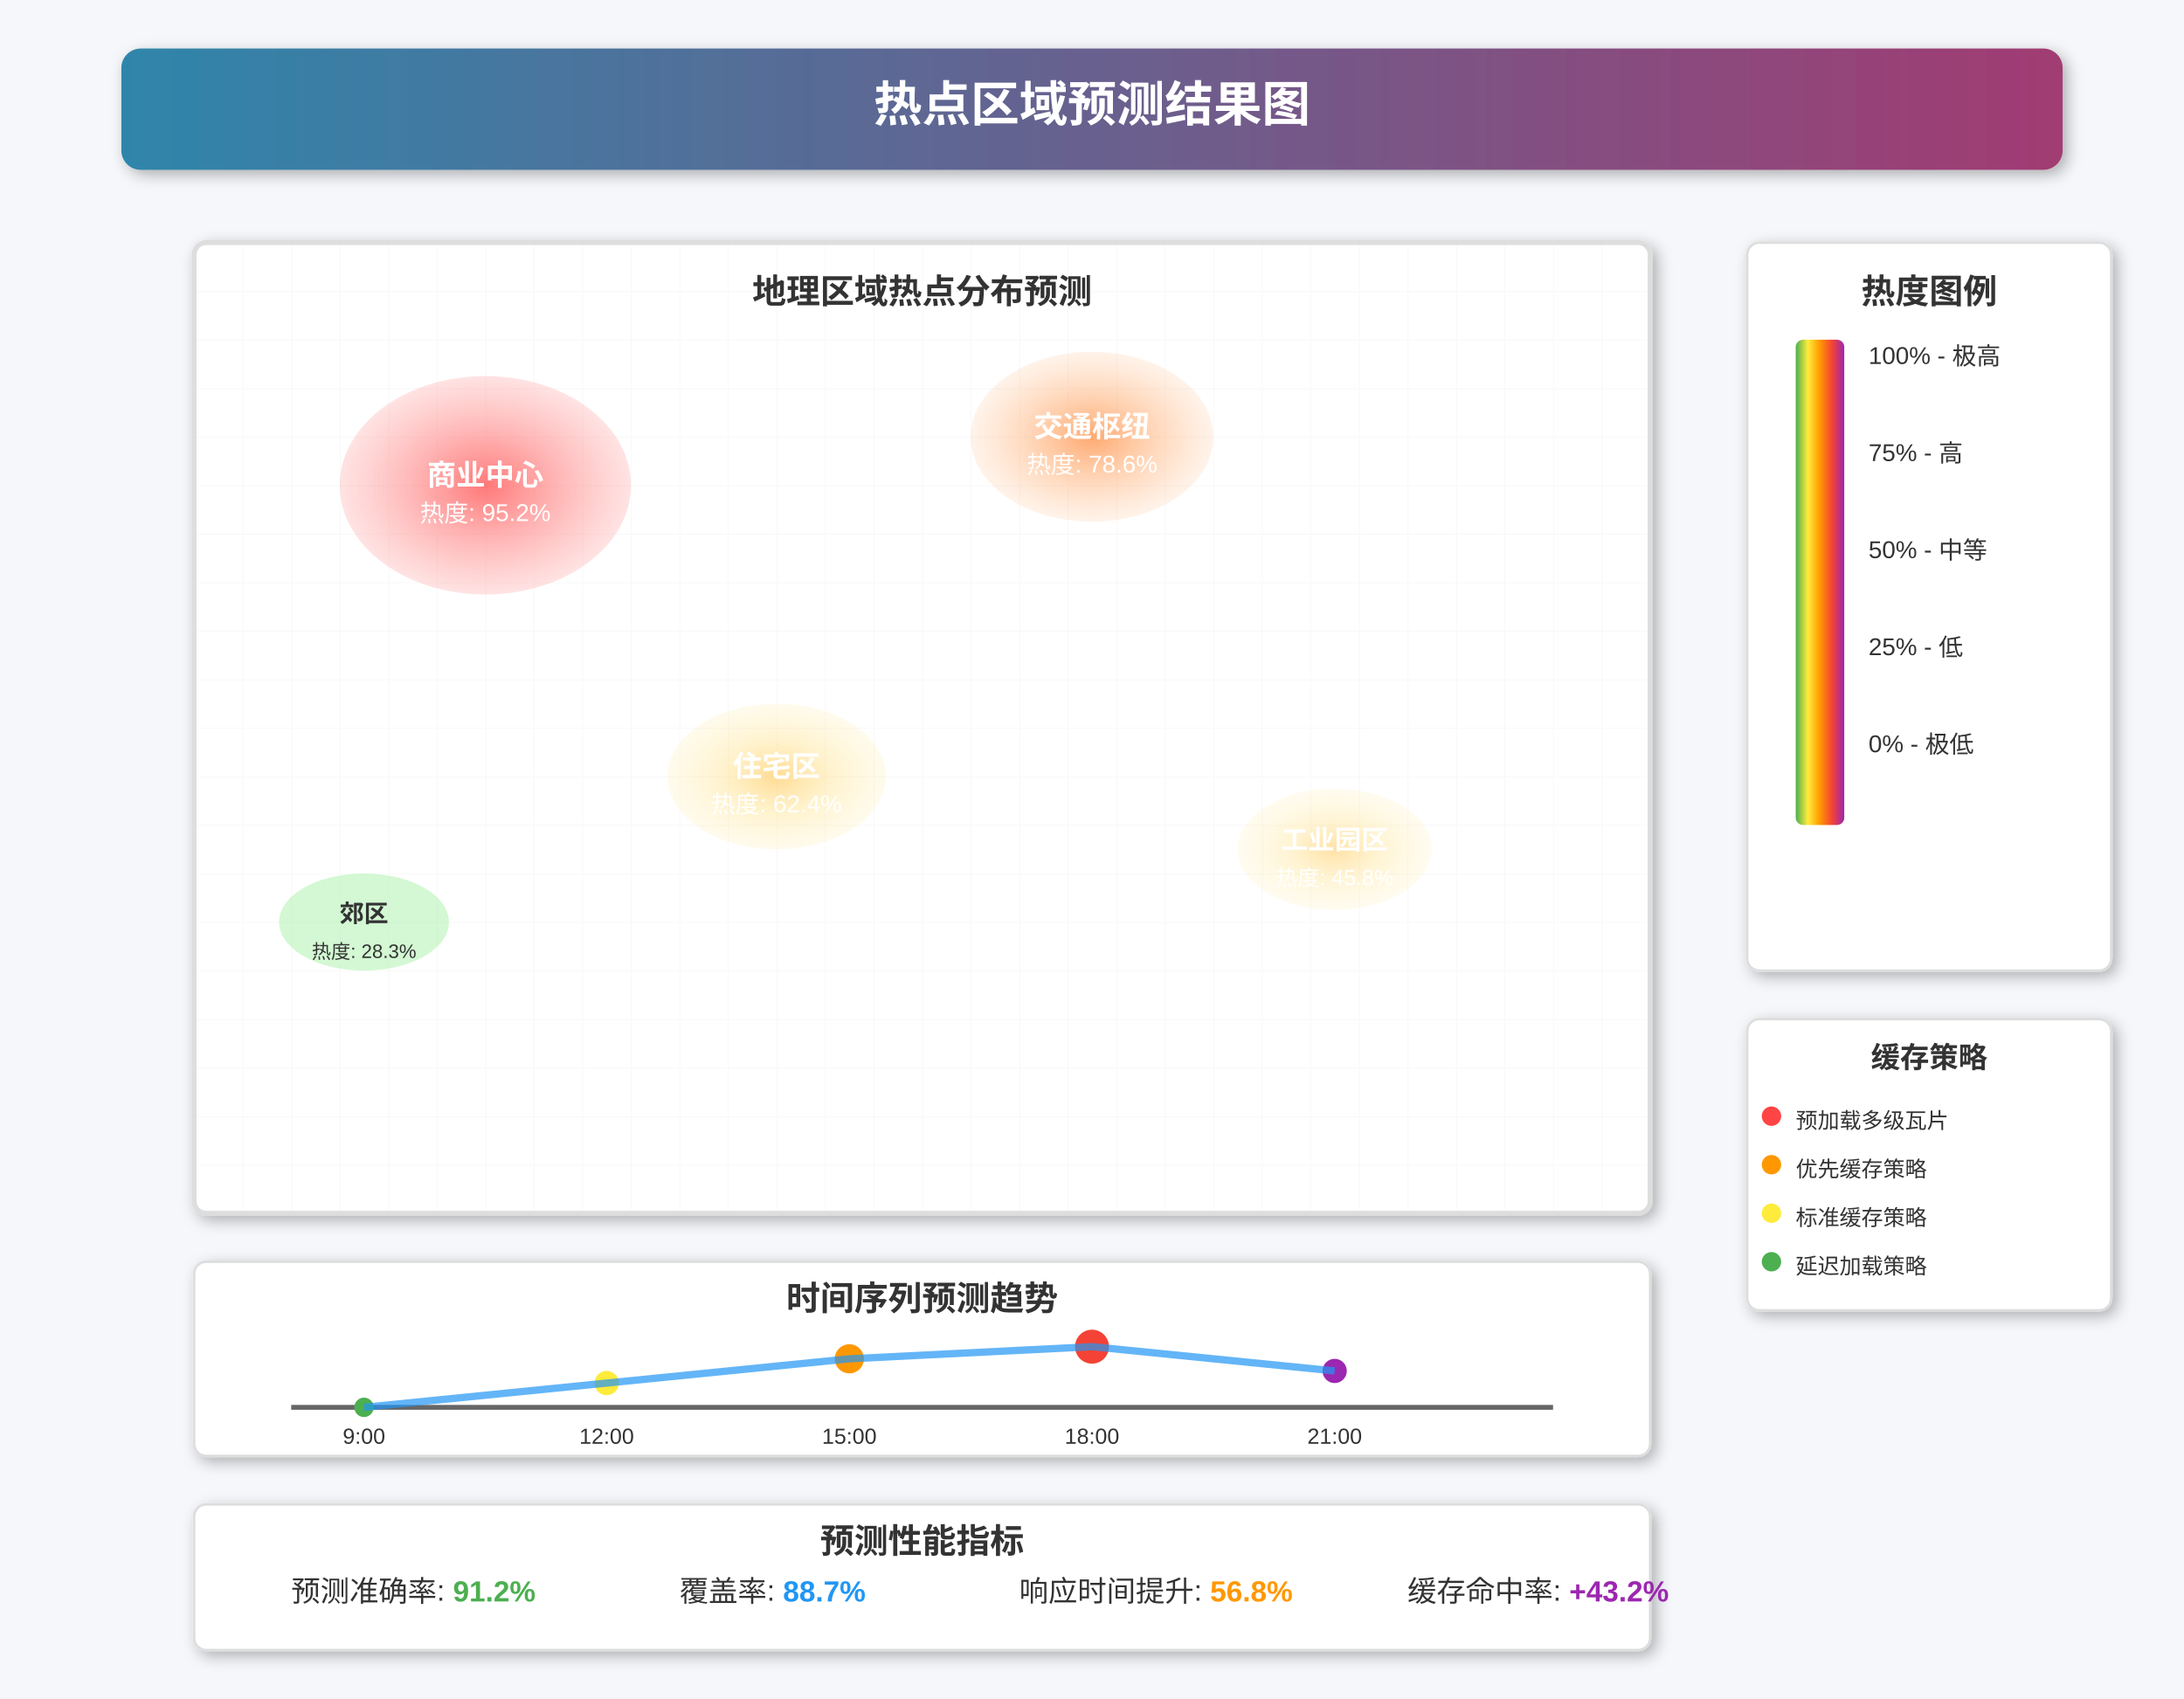
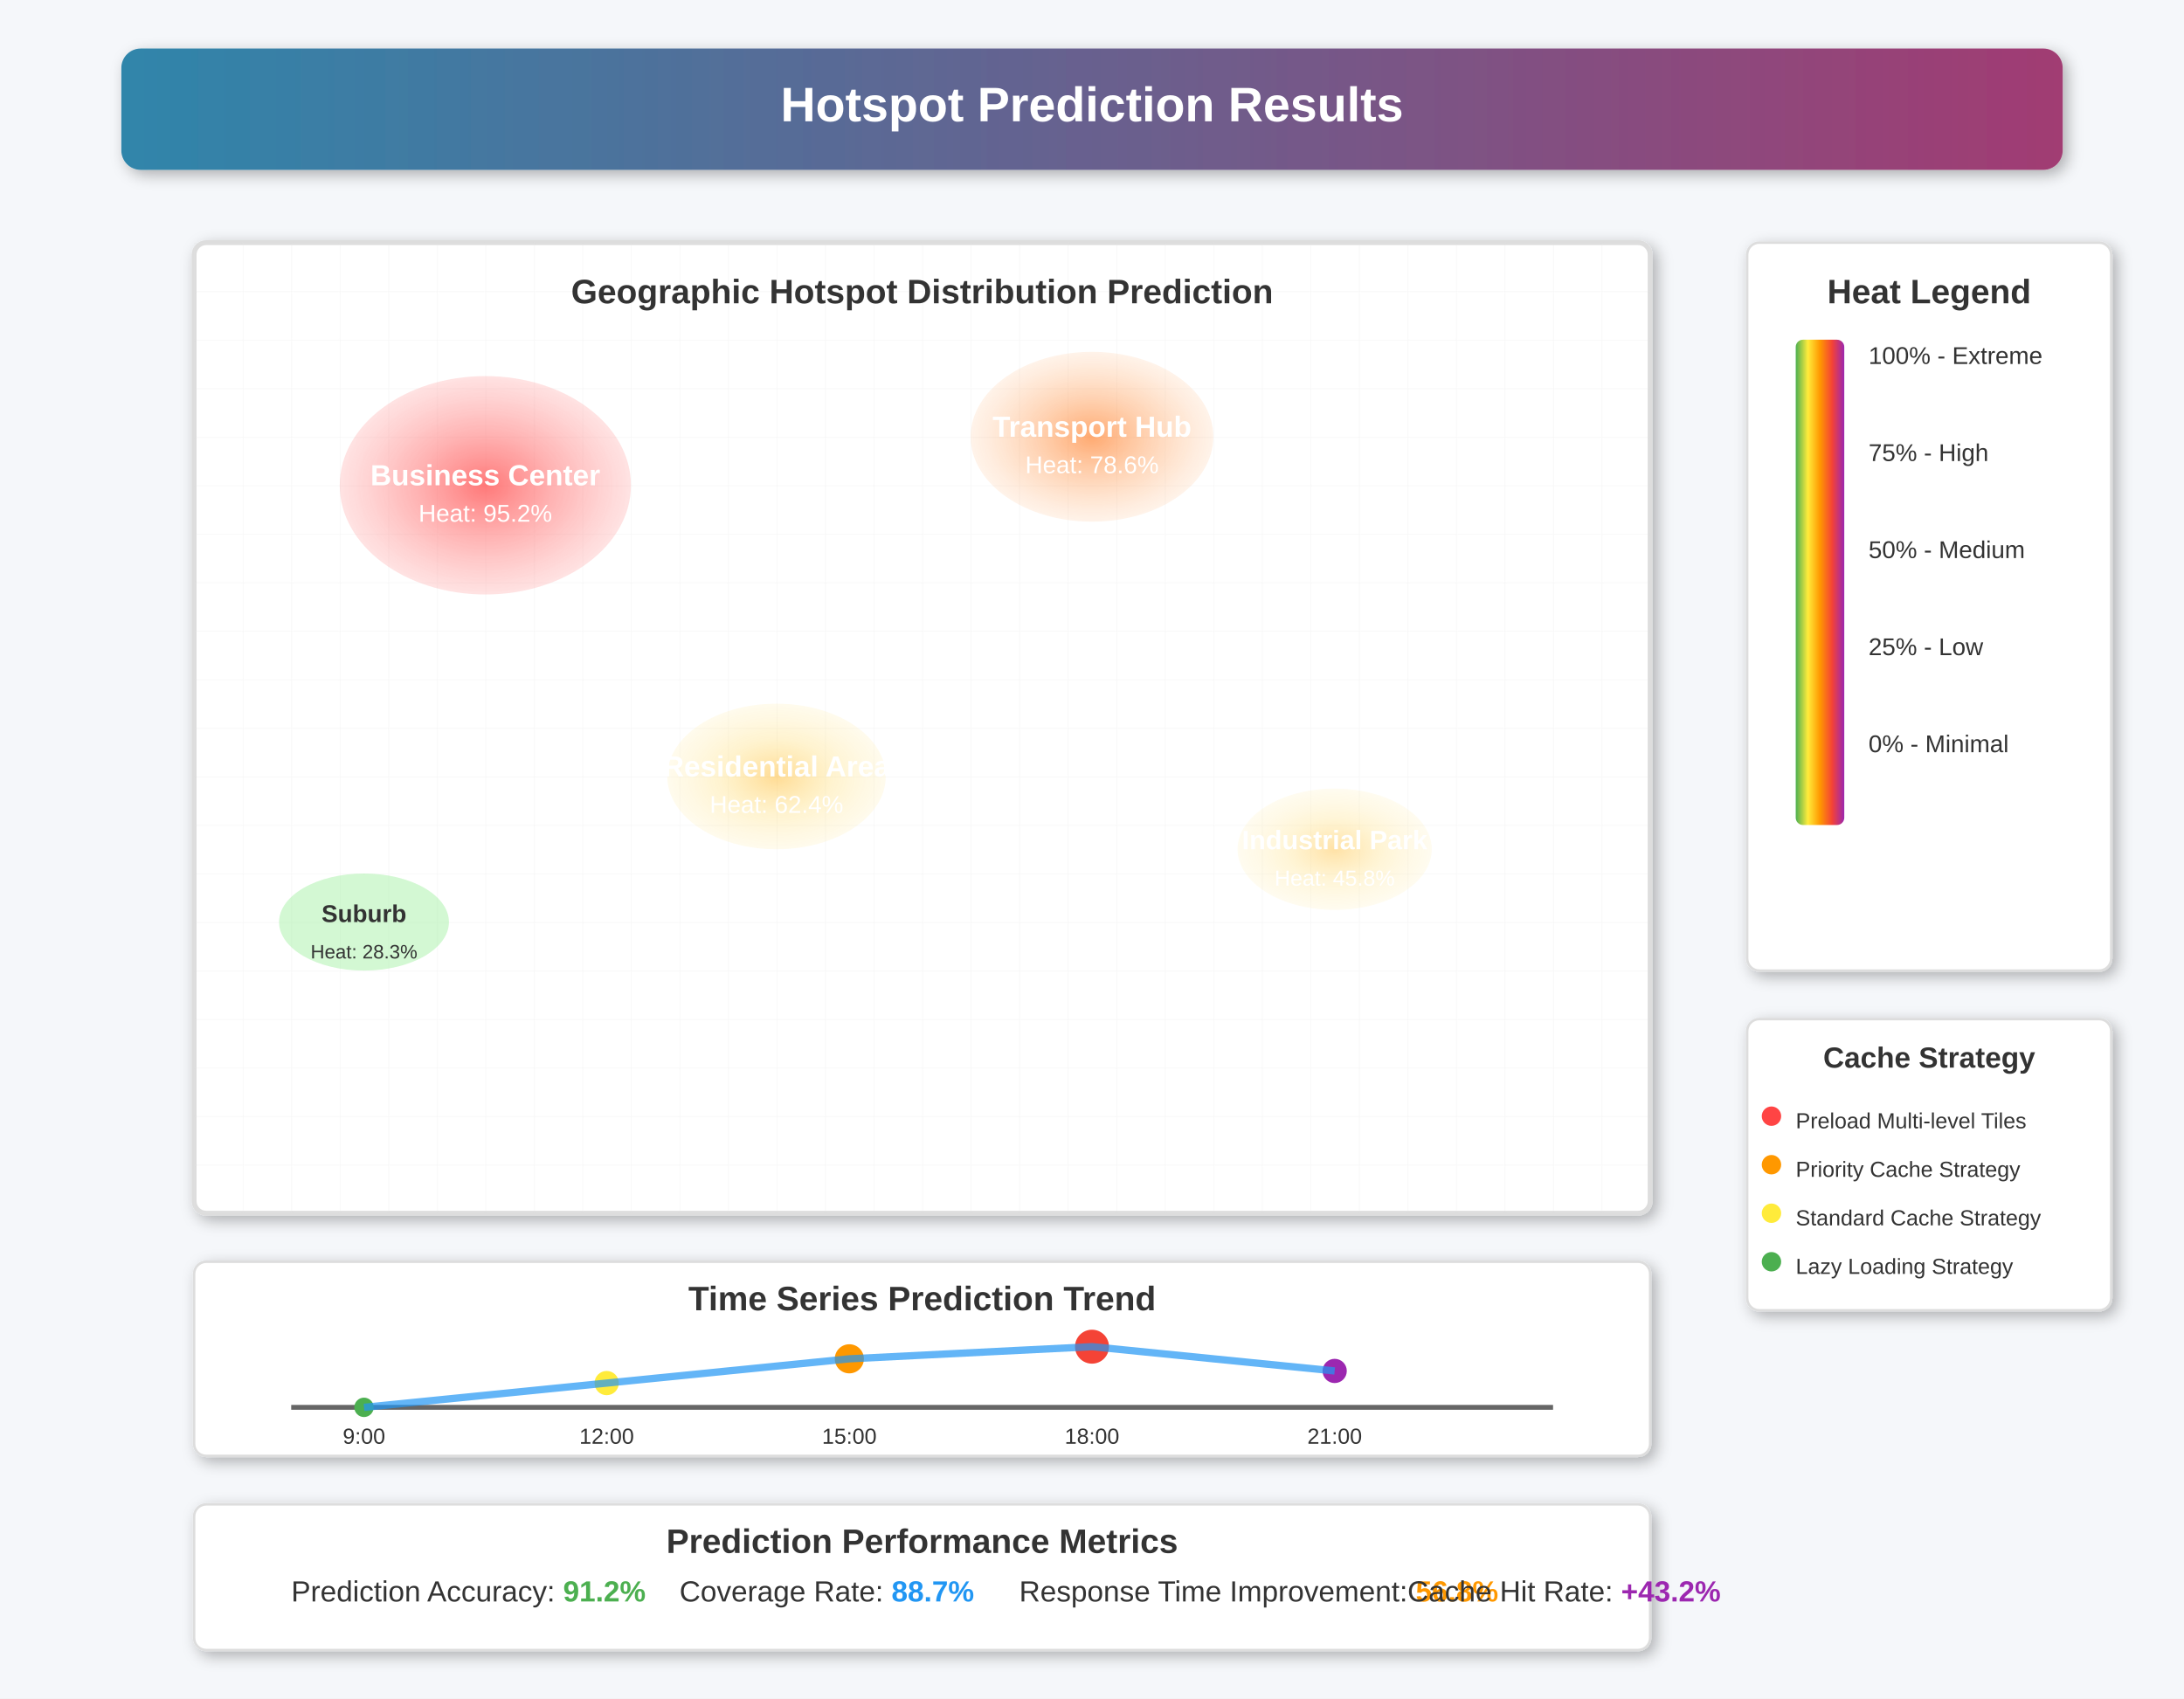
<svg xmlns="http://www.w3.org/2000/svg" width="900" height="700">
  <defs>
    <radialGradient id="hotspot1" cx="50%" cy="50%" r="50%">
      <stop offset="0%" style="stop-color:#FF4444;stop-opacity:0.9" />
      <stop offset="50%" style="stop-color:#FF6666;stop-opacity:0.6" />
      <stop offset="100%" style="stop-color:#FF8888;stop-opacity:0.3" />
    </radialGradient>
    <radialGradient id="hotspot2" cx="50%" cy="50%" r="50%">
      <stop offset="0%" style="stop-color:#FF6600;stop-opacity:0.8" />
      <stop offset="50%" style="stop-color:#FF8833;stop-opacity:0.5" />
      <stop offset="100%" style="stop-color:#FFAA66;stop-opacity:0.2" />
    </radialGradient>
    <radialGradient id="hotspot3" cx="50%" cy="50%" r="50%">
      <stop offset="0%" style="stop-color:#FFAA00;stop-opacity:0.7" />
      <stop offset="50%" style="stop-color:#FFCC33;stop-opacity:0.4" />
      <stop offset="100%" style="stop-color:#FFDD66;stop-opacity:0.2" />
    </radialGradient>
    <linearGradient id="headerGradient" x1="0%" y1="0%" x2="100%" y2="0%">
      <stop offset="0%" style="stop-color:#2E86AB;stop-opacity:1" />
      <stop offset="100%" style="stop-color:#A23B72;stop-opacity:1" />
    </linearGradient>
    <linearGradient id="legendGradient" x1="0%" y1="0%" x2="100%" y2="0%">
      <stop offset="0%" style="stop-color:#4CAF50;stop-opacity:1" />
      <stop offset="25%" style="stop-color:#FFEB3B;stop-opacity:1" />
      <stop offset="50%" style="stop-color:#FF9800;stop-opacity:1" />
      <stop offset="75%" style="stop-color:#F44336;stop-opacity:1" />
      <stop offset="100%" style="stop-color:#9C27B0;stop-opacity:1" />
    </linearGradient>
    <filter id="shadow" x="-20%" y="-20%" width="140%" height="140%">
      <feDropShadow dx="2" dy="2" stdDeviation="3" flood-color="#000000" flood-opacity="0.3" />
    </filter>
    <pattern id="gridPattern" width="20" height="20" patternUnits="userSpaceOnUse">
      <path d="M 20 0 L 0 0 0 20" fill="none" stroke="#E0E0E0" stroke-width="0.5" />
    </pattern>
  </defs>
  <rect width="900" height="700" fill="#f5f7fa" />
  <rect x="50" y="20" width="800" height="50" rx="8" fill="url(#headerGradient)" filter="url(#shadow)" />
-   <text x="450" y="50" text-anchor="middle" font-family="Arial, sans-serif" font-size="20" font-weight="bold" fill="white">热点区域预测结果图</text>
+   <text x="450" y="50" text-anchor="middle" font-family="Arial, sans-serif" font-size="20" font-weight="bold" fill="white">Hotspot Prediction Results</text>
  <rect x="80" y="100" width="600" height="400" rx="5" fill="#ffffff" stroke="#ddd" stroke-width="2" filter="url(#shadow)" />
  <rect x="80" y="100" width="600" height="400" fill="url(#gridPattern)" opacity="0.3" />
-   <text x="380" y="125" text-anchor="middle" font-family="Arial, sans-serif" font-size="14" font-weight="bold" fill="#333">地理区域热点分布预测</text>
+   <text x="380" y="125" text-anchor="middle" font-family="Arial, sans-serif" font-size="14" font-weight="bold" fill="#333">Geographic Hotspot Distribution Prediction</text>
  <ellipse cx="200" cy="200" rx="60" ry="45" fill="url(#hotspot1)" opacity="0.8" />
-   <text x="200" y="200" text-anchor="middle" font-family="Arial, sans-serif" font-size="12" font-weight="bold" fill="white">商业中心</text>
-   <text x="200" y="215" text-anchor="middle" font-family="Arial, sans-serif" font-size="10" fill="white">热度: 95.2%</text>
+   <text x="200" y="200" text-anchor="middle" font-family="Arial, sans-serif" font-size="12" font-weight="bold" fill="white">Business Center</text>
+   <text x="200" y="215" text-anchor="middle" font-family="Arial, sans-serif" font-size="10" fill="white">Heat: 95.2%</text>
  <ellipse cx="450" cy="180" rx="50" ry="35" fill="url(#hotspot2)" opacity="0.7" />
-   <text x="450" y="180" text-anchor="middle" font-family="Arial, sans-serif" font-size="12" font-weight="bold" fill="white">交通枢纽</text>
-   <text x="450" y="195" text-anchor="middle" font-family="Arial, sans-serif" font-size="10" fill="white">热度: 78.6%</text>
+   <text x="450" y="180" text-anchor="middle" font-family="Arial, sans-serif" font-size="12" font-weight="bold" fill="white">Transport Hub</text>
+   <text x="450" y="195" text-anchor="middle" font-family="Arial, sans-serif" font-size="10" fill="white">Heat: 78.6%</text>
  <ellipse cx="320" cy="320" rx="45" ry="30" fill="url(#hotspot3)" opacity="0.6" />
-   <text x="320" y="320" text-anchor="middle" font-family="Arial, sans-serif" font-size="12" font-weight="bold" fill="white">住宅区</text>
-   <text x="320" y="335" text-anchor="middle" font-family="Arial, sans-serif" font-size="10" fill="white">热度: 62.4%</text>
+   <text x="320" y="320" text-anchor="middle" font-family="Arial, sans-serif" font-size="12" font-weight="bold" fill="white">Residential Area</text>
+   <text x="320" y="335" text-anchor="middle" font-family="Arial, sans-serif" font-size="10" fill="white">Heat: 62.4%</text>
  <ellipse cx="550" cy="350" rx="40" ry="25" fill="url(#hotspot3)" opacity="0.5" />
-   <text x="550" y="350" text-anchor="middle" font-family="Arial, sans-serif" font-size="11" font-weight="bold" fill="white">工业园区</text>
-   <text x="550" y="365" text-anchor="middle" font-family="Arial, sans-serif" font-size="9" fill="white">热度: 45.8%</text>
+   <text x="550" y="350" text-anchor="middle" font-family="Arial, sans-serif" font-size="11" font-weight="bold" fill="white">Industrial Park</text>
+   <text x="550" y="365" text-anchor="middle" font-family="Arial, sans-serif" font-size="9" fill="white">Heat: 45.8%</text>
  <ellipse cx="150" cy="380" rx="35" ry="20" fill="#90EE90" opacity="0.4" />
-   <text x="150" y="380" text-anchor="middle" font-family="Arial, sans-serif" font-size="10" font-weight="bold" fill="#333">郊区</text>
-   <text x="150" y="395" text-anchor="middle" font-family="Arial, sans-serif" font-size="8" fill="#333">热度: 28.3%</text>
+   <text x="150" y="380" text-anchor="middle" font-family="Arial, sans-serif" font-size="10" font-weight="bold" fill="#333">Suburb</text>
+   <text x="150" y="395" text-anchor="middle" font-family="Arial, sans-serif" font-size="8" fill="#333">Heat: 28.3%</text>
  <rect x="80" y="520" width="600" height="80" rx="5" fill="#ffffff" stroke="#ddd" stroke-width="1" filter="url(#shadow)" />
-   <text x="380" y="540" text-anchor="middle" font-family="Arial, sans-serif" font-size="14" font-weight="bold" fill="#333">时间序列预测趋势</text>
+   <text x="380" y="540" text-anchor="middle" font-family="Arial, sans-serif" font-size="14" font-weight="bold" fill="#333">Time Series Prediction Trend</text>
  <line x1="120" y1="580" x2="640" y2="580" stroke="#666" stroke-width="2" />
  <circle cx="150" cy="580" r="4" fill="#4CAF50" />
  <text x="150" y="595" text-anchor="middle" font-family="Arial, sans-serif" font-size="9" fill="#333">9:00</text>
  <circle cx="250" cy="570" r="5" fill="#FFEB3B" />
  <text x="250" y="595" text-anchor="middle" font-family="Arial, sans-serif" font-size="9" fill="#333">12:00</text>
  <circle cx="350" cy="560" r="6" fill="#FF9800" />
  <text x="350" y="595" text-anchor="middle" font-family="Arial, sans-serif" font-size="9" fill="#333">15:00</text>
  <circle cx="450" cy="555" r="7" fill="#F44336" />
  <text x="450" y="595" text-anchor="middle" font-family="Arial, sans-serif" font-size="9" fill="#333">18:00</text>
  <circle cx="550" cy="565" r="5" fill="#9C27B0" />
  <text x="550" y="595" text-anchor="middle" font-family="Arial, sans-serif" font-size="9" fill="#333">21:00</text>
  <polyline points="150,580 250,570 350,560 450,555 550,565" fill="none" stroke="#2196F3" stroke-width="3" opacity="0.7" />
  <rect x="720" y="100" width="150" height="300" rx="5" fill="#ffffff" stroke="#ddd" stroke-width="1" filter="url(#shadow)" />
-   <text x="795" y="125" text-anchor="middle" font-family="Arial, sans-serif" font-size="14" font-weight="bold" fill="#333">热度图例</text>
+   <text x="795" y="125" text-anchor="middle" font-family="Arial, sans-serif" font-size="14" font-weight="bold" fill="#333">Heat Legend</text>
  <rect x="740" y="140" width="20" height="200" fill="url(#legendGradient)" rx="3" />
-   <text x="770" y="150" font-family="Arial, sans-serif" font-size="10" fill="#333">100% - 极高</text>
-   <text x="770" y="190" font-family="Arial, sans-serif" font-size="10" fill="#333">75% - 高</text>
-   <text x="770" y="230" font-family="Arial, sans-serif" font-size="10" fill="#333">50% - 中等</text>
-   <text x="770" y="270" font-family="Arial, sans-serif" font-size="10" fill="#333">25% - 低</text>
-   <text x="770" y="310" font-family="Arial, sans-serif" font-size="10" fill="#333">0% - 极低</text>
+   <text x="770" y="150" font-family="Arial, sans-serif" font-size="10" fill="#333">100% - Extreme</text>
+   <text x="770" y="190" font-family="Arial, sans-serif" font-size="10" fill="#333">75% - High</text>
+   <text x="770" y="230" font-family="Arial, sans-serif" font-size="10" fill="#333">50% - Medium</text>
+   <text x="770" y="270" font-family="Arial, sans-serif" font-size="10" fill="#333">25% - Low</text>
+   <text x="770" y="310" font-family="Arial, sans-serif" font-size="10" fill="#333">0% - Minimal</text>
  <rect x="720" y="420" width="150" height="120" rx="5" fill="#ffffff" stroke="#ddd" stroke-width="1" filter="url(#shadow)" />
-   <text x="795" y="440" text-anchor="middle" font-family="Arial, sans-serif" font-size="12" font-weight="bold" fill="#333">缓存策略</text>
+   <text x="795" y="440" text-anchor="middle" font-family="Arial, sans-serif" font-size="12" font-weight="bold" fill="#333">Cache Strategy</text>
  <circle cx="730" cy="460" r="4" fill="#FF4444" />
-   <text x="740" y="465" font-family="Arial, sans-serif" font-size="9" fill="#333">预加载多级瓦片</text>
+   <text x="740" y="465" font-family="Arial, sans-serif" font-size="9" fill="#333">Preload Multi-level Tiles</text>
  <circle cx="730" cy="480" r="4" fill="#FF9800" />
-   <text x="740" y="485" font-family="Arial, sans-serif" font-size="9" fill="#333">优先缓存策略</text>
+   <text x="740" y="485" font-family="Arial, sans-serif" font-size="9" fill="#333">Priority Cache Strategy</text>
  <circle cx="730" cy="500" r="4" fill="#FFEB3B" />
-   <text x="740" y="505" font-family="Arial, sans-serif" font-size="9" fill="#333">标准缓存策略</text>
+   <text x="740" y="505" font-family="Arial, sans-serif" font-size="9" fill="#333">Standard Cache Strategy</text>
  <circle cx="730" cy="520" r="4" fill="#4CAF50" />
-   <text x="740" y="525" font-family="Arial, sans-serif" font-size="9" fill="#333">延迟加载策略</text>
+   <text x="740" y="525" font-family="Arial, sans-serif" font-size="9" fill="#333">Lazy Loading Strategy</text>
  <rect x="80" y="620" width="600" height="60" rx="5" fill="#ffffff" stroke="#ddd" stroke-width="1" filter="url(#shadow)" />
-   <text x="380" y="640" text-anchor="middle" font-family="Arial, sans-serif" font-size="14" font-weight="bold" fill="#333">预测性能指标</text>
-   <text x="120" y="660" font-family="Arial, sans-serif" font-size="12" fill="#333">预测准确率: <tspan font-weight="bold" fill="#4CAF50">91.2%</tspan>
+   <text x="380" y="640" text-anchor="middle" font-family="Arial, sans-serif" font-size="14" font-weight="bold" fill="#333">Prediction Performance Metrics</text>
+   <text x="120" y="660" font-family="Arial, sans-serif" font-size="12" fill="#333">Prediction Accuracy: <tspan font-weight="bold" fill="#4CAF50">91.2%</tspan>
  </text>
-   <text x="280" y="660" font-family="Arial, sans-serif" font-size="12" fill="#333">覆盖率: <tspan font-weight="bold" fill="#2196F3">88.7%</tspan>
+   <text x="280" y="660" font-family="Arial, sans-serif" font-size="12" fill="#333">Coverage Rate: <tspan font-weight="bold" fill="#2196F3">88.7%</tspan>
  </text>
-   <text x="420" y="660" font-family="Arial, sans-serif" font-size="12" fill="#333">响应时间提升: <tspan font-weight="bold" fill="#FF9800">56.8%</tspan>
+   <text x="420" y="660" font-family="Arial, sans-serif" font-size="12" fill="#333">Response Time Improvement: <tspan font-weight="bold" fill="#FF9800">56.8%</tspan>
  </text>
-   <text x="580" y="660" font-family="Arial, sans-serif" font-size="12" fill="#333">缓存命中率: <tspan font-weight="bold" fill="#9C27B0">+43.2%</tspan>
+   <text x="580" y="660" font-family="Arial, sans-serif" font-size="12" fill="#333">Cache Hit Rate: <tspan font-weight="bold" fill="#9C27B0">+43.2%</tspan>
  </text>
</svg>
